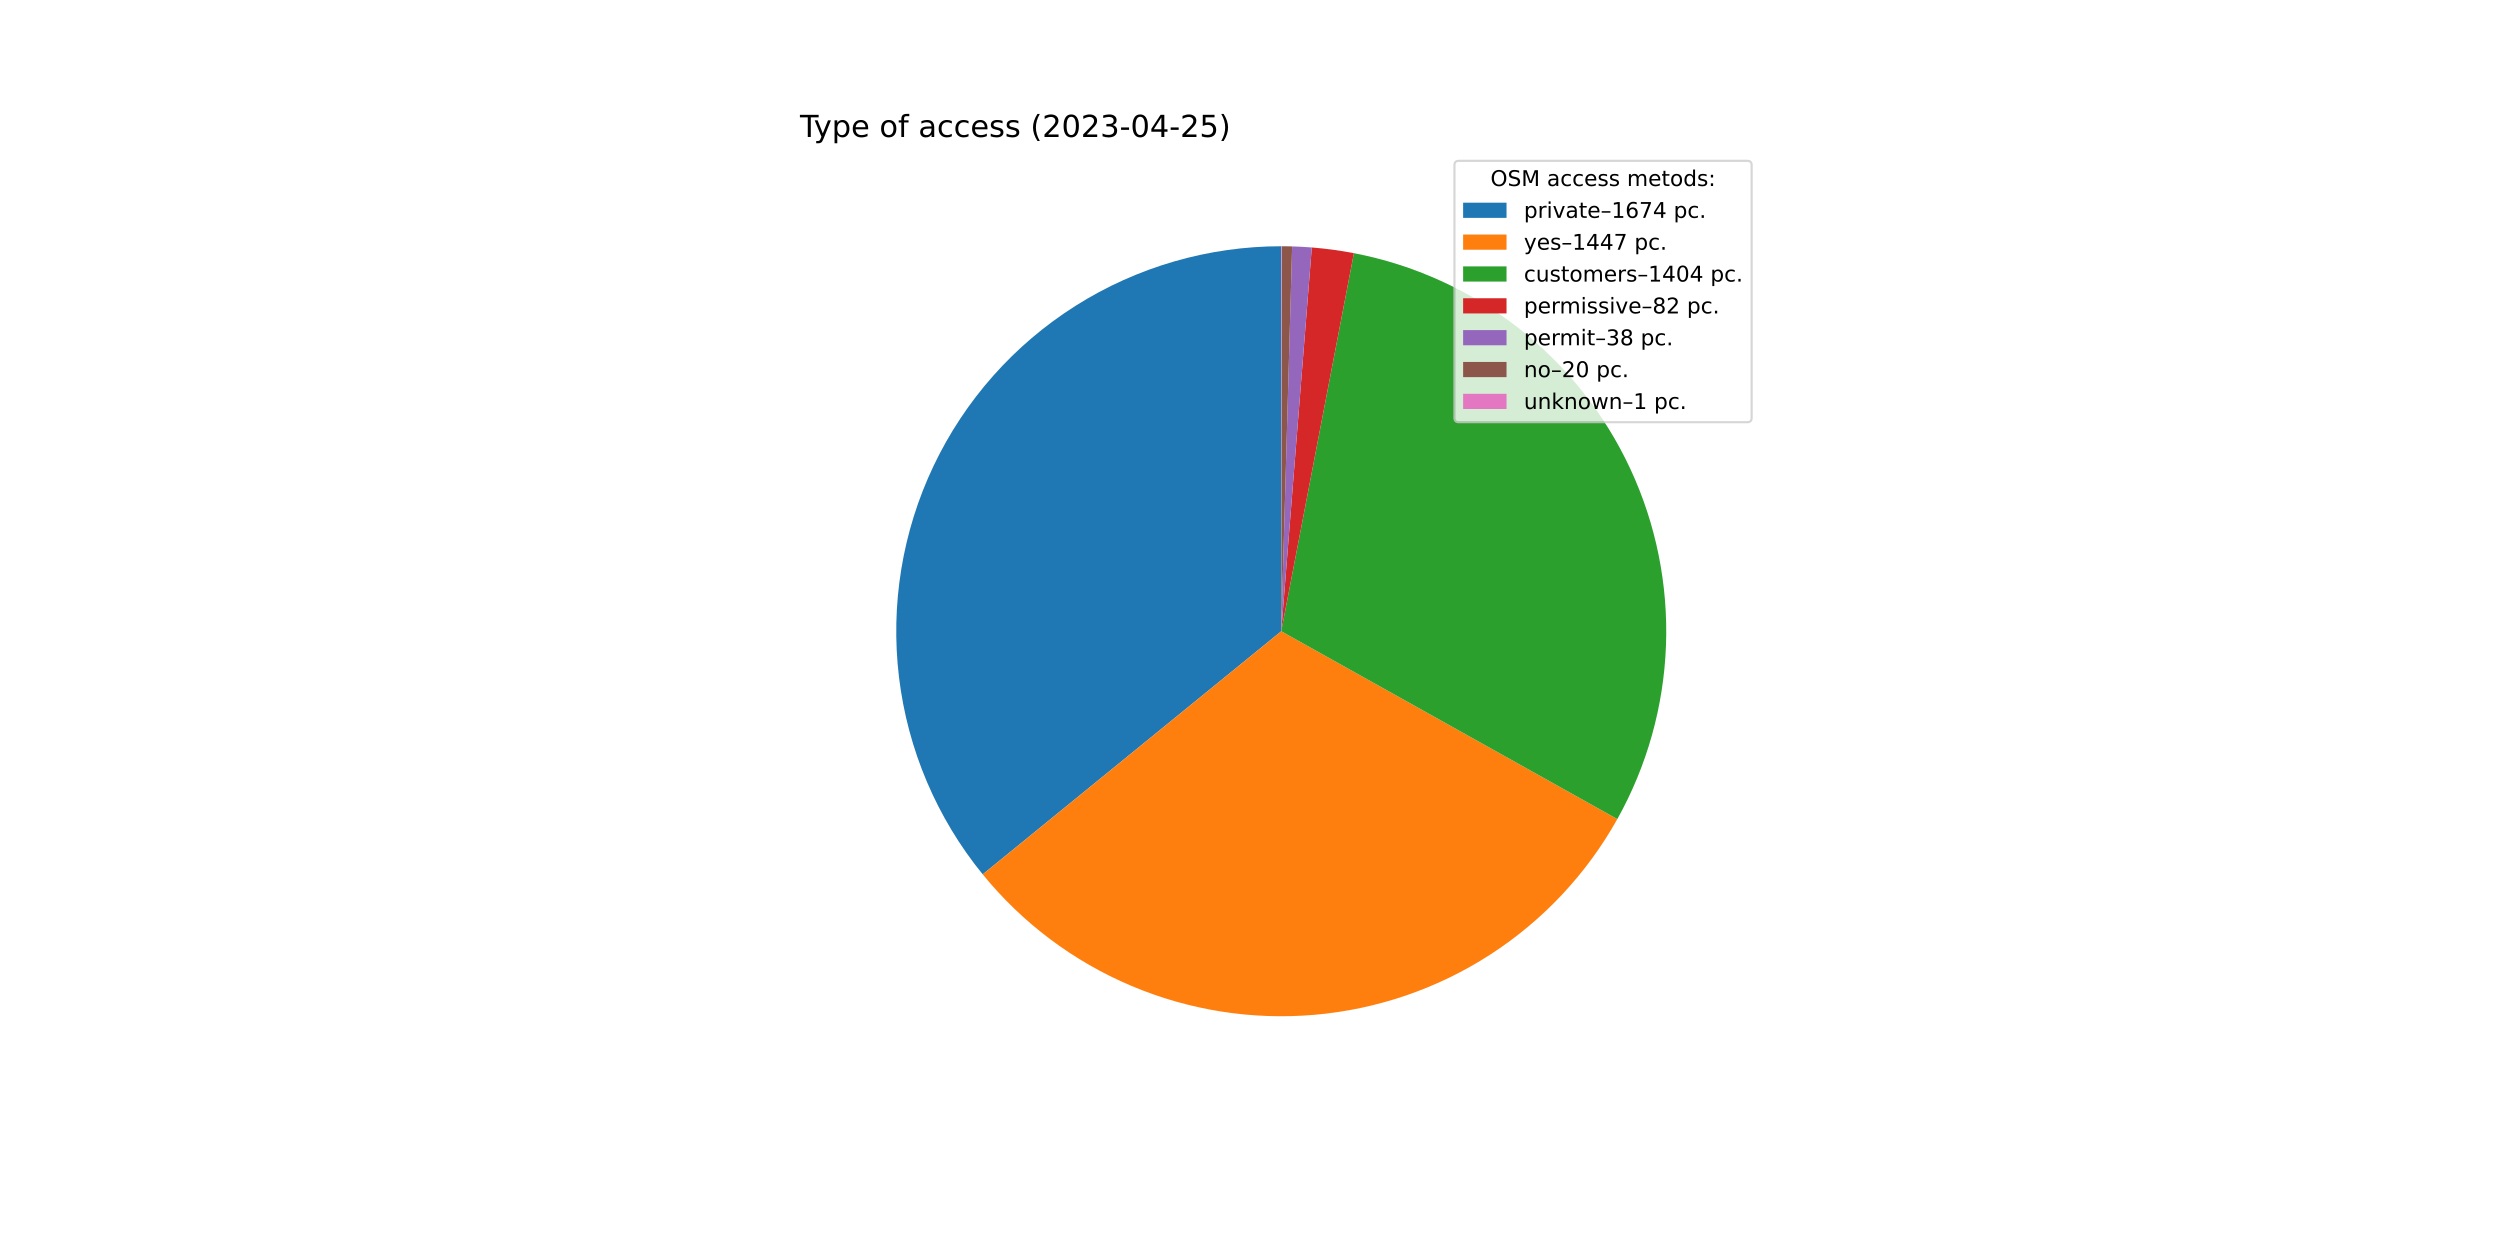
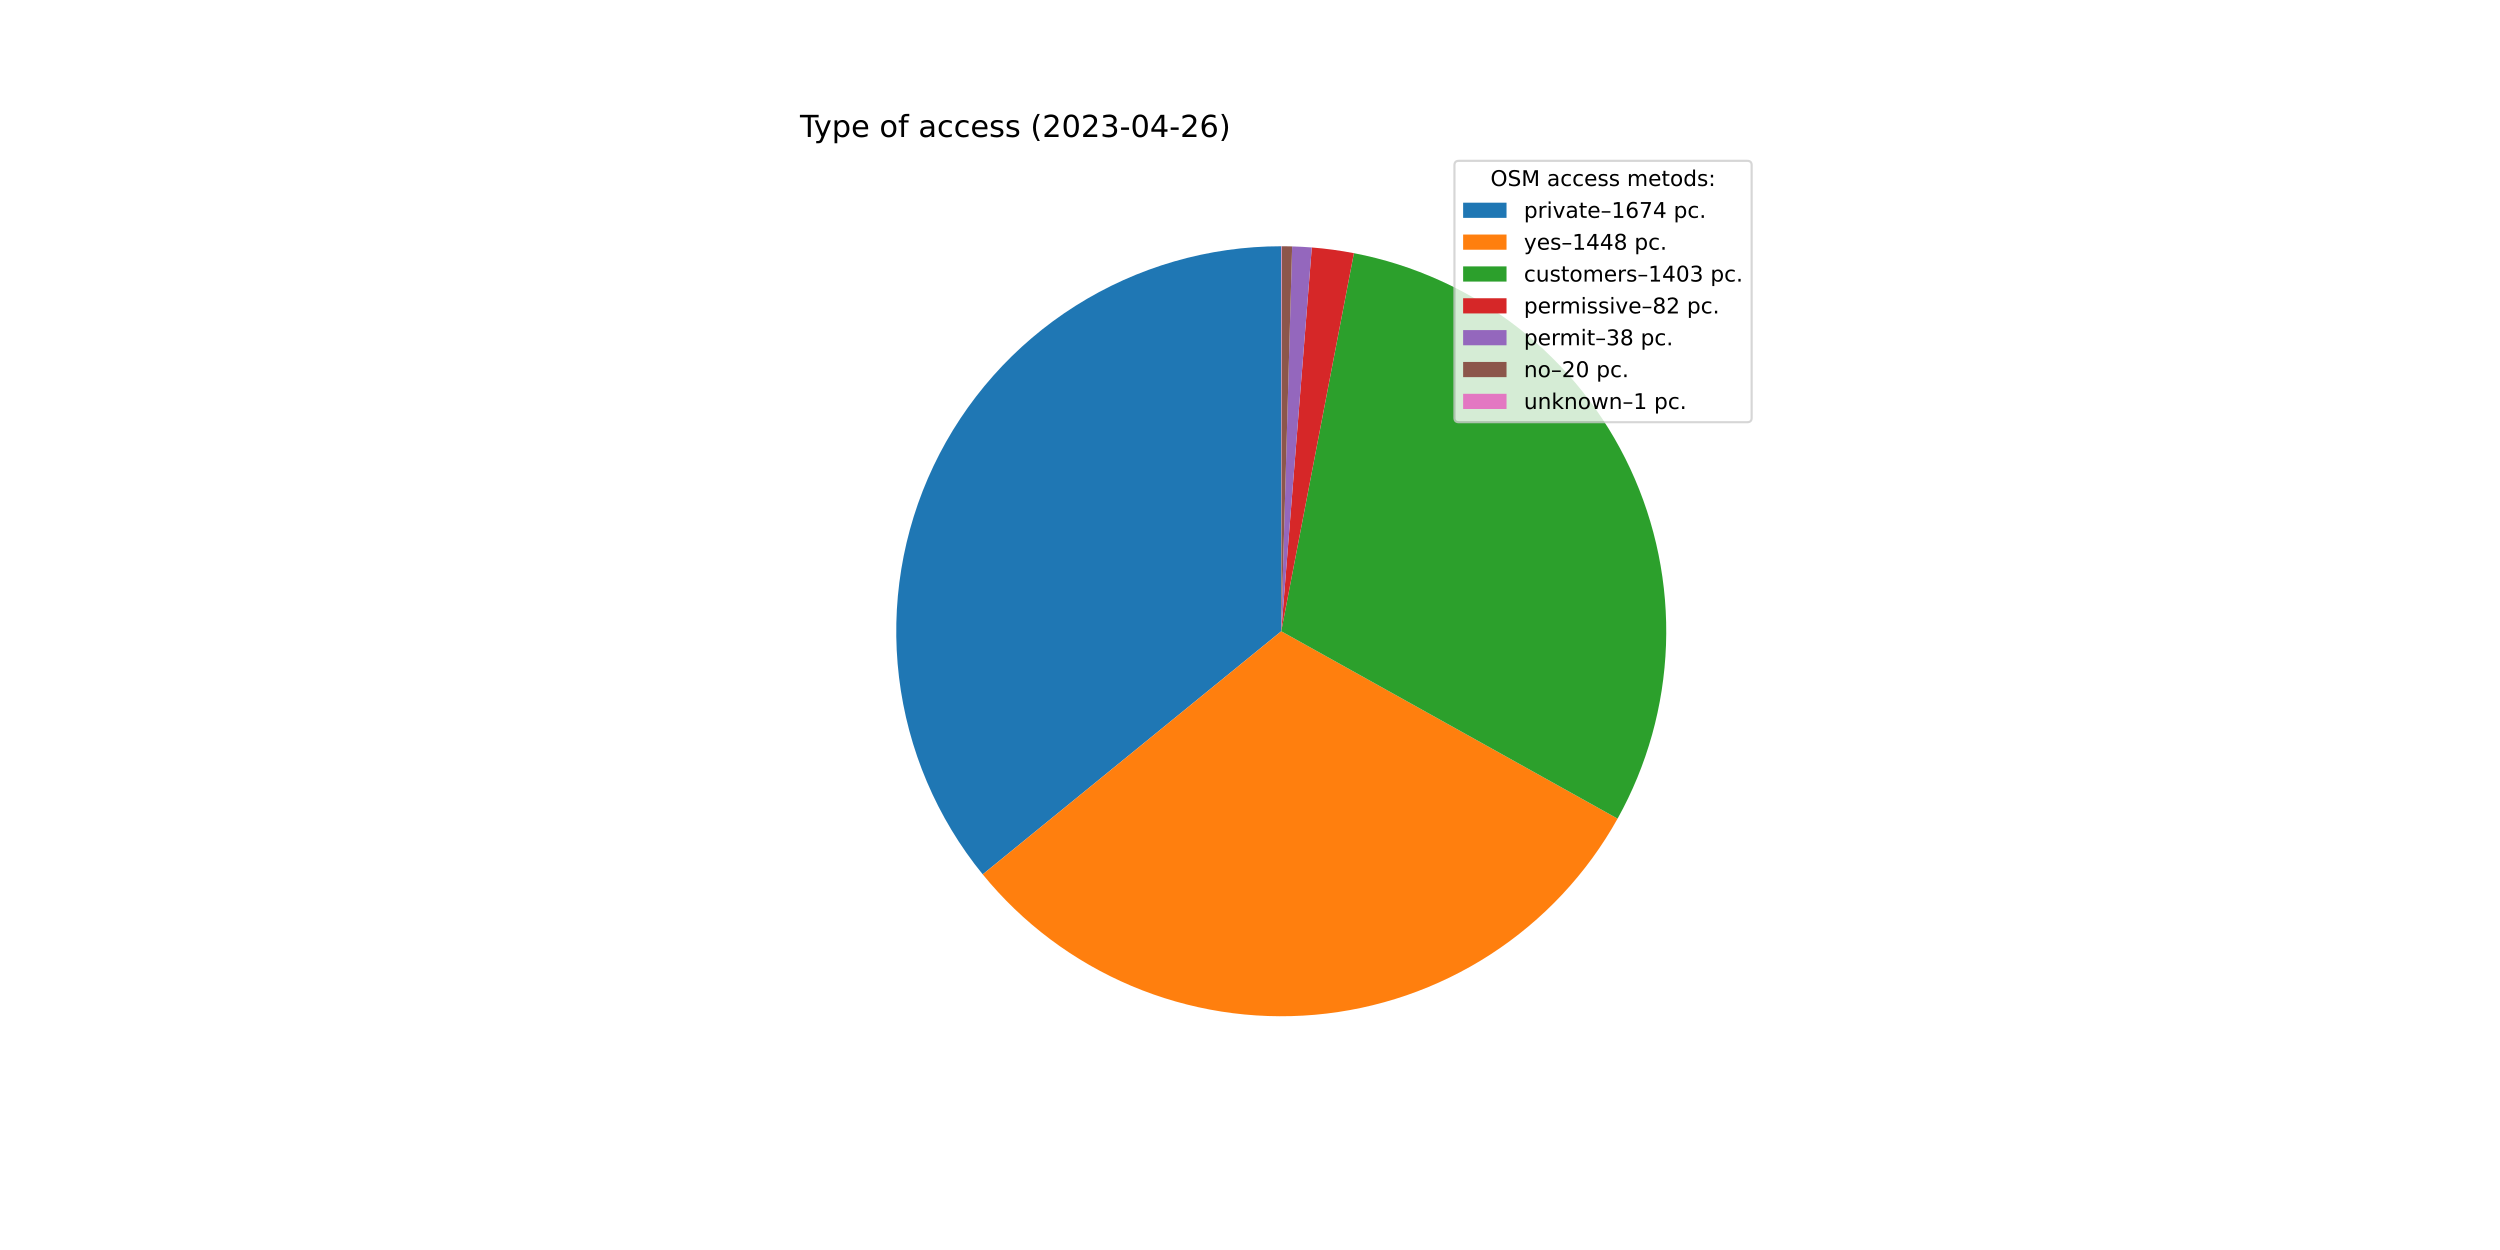
<svg xmlns="http://www.w3.org/2000/svg" xmlns:xlink="http://www.w3.org/1999/xlink" width="1152pt" height="576pt" viewBox="0 0 1152 576" version="1.1">
  <defs>
    <style type="text/css">*{stroke-linejoin: round; stroke-linecap: butt}</style>
  </defs>
  <g id="figure_1">
    <g id="patch_1">
      <path d="M 0 576  L 1152 576  L 1152 0  L 0 0  z " style="fill: #ffffff" />
    </g>
    <g id="axes_1">
      <g id="patch_2">
        <path d="M 590.4 113.472  C 556.855 113.472 523.988 122.986 495.631 140.905  C 467.273 158.825 444.571 184.425 430.171 214.721  C 415.77 245.018 410.254 278.787 414.265 312.091  C 418.275 345.395 431.651 376.889 452.832 402.9  L 590.4 290.88  L 590.4 113.472  z " style="fill: #1f77b4" />
      </g>
      <g id="patch_3">
-         <path d="M 452.832 402.9  C 471.111 425.348 494.609 442.984 521.269 454.265  C 547.93 465.545 576.95 470.13 605.789 467.619  C 634.629 465.108 662.42 455.576 686.729 439.857  C 711.039 424.139 731.135 402.707 745.259 377.438  L 590.4 290.88  L 452.832 402.9  z " style="fill: #ff7f0e" />
+         <path d="M 452.832 402.9  C 471.123 425.364 494.642 443.009 521.324 454.288  C 548.007 465.567 577.051 470.141 605.908 467.609  C 634.766 465.077 662.569 455.514 686.88 439.76  C 711.19 424.006 731.276 402.535 745.376 377.229  L 590.4 290.88  L 452.832 402.9  z " style="fill: #ff7f0e" />
      </g>
      <g id="patch_4">
-         <path d="M 745.259 377.438  C 758.96 352.926 766.647 325.509 767.686 297.448  C 768.726 269.387 763.089 241.476 751.239 216.018  C 739.39 190.561 721.665 168.276 699.525 151.004  C 677.385 133.731 651.458 121.96 623.882 116.66  L 590.4 290.88  L 745.259 377.438  z " style="fill: #2ca02c" />
+         <path d="M 745.376 377.229  C 759.033 352.717 766.682 325.311 767.693 297.269  C 768.703 269.227 763.047 241.342 751.189 215.91  C 739.331 190.479 721.607 168.22 699.478 150.967  C 677.348 133.715 651.438 121.956 623.882 116.66  L 590.4 290.88  L 745.376 377.229  z " style="fill: #2ca02c" />
      </g>
      <g id="patch_5">
        <path d="M 623.882 116.66  C 620.676 116.044 617.453 115.516 614.217 115.078  C 610.982 114.64 607.735 114.291 604.48 114.032  L 590.4 290.88  L 623.882 116.66  z " style="fill: #d62728" />
      </g>
      <g id="patch_6">
        <path d="M 604.48 114.032  C 602.972 113.912 601.462 113.811 599.951 113.729  C 598.44 113.648 596.929 113.586 595.416 113.543  L 590.4 290.88  L 604.48 114.032  z " style="fill: #9467bd" />
      </g>
      <g id="patch_7">
        <path d="M 595.416 113.543  C 594.62 113.52 593.824 113.503 593.028 113.491  C 592.232 113.48 591.435 113.473 590.639 113.472  L 590.4 290.88  L 595.416 113.543  z " style="fill: #8c564b" />
      </g>
      <g id="patch_8">
        <path d="M 590.639 113.472  C 590.599 113.472 590.559 113.472 590.519 113.472  C 590.48 113.472 590.44 113.472 590.4 113.472  L 590.4 290.88  L 590.639 113.472  z " style="fill: #e377c2" />
      </g>
      <g id="matplotlib.axis_1" />
      <g id="matplotlib.axis_2" />
      <g id="text_1">
        <g transform="translate(368.64 63.12)scale(0.14 -0.14)">
          <defs>
            <path id="DejaVuSans-54" d="M -19 4666  L 3928 4666  L 3928 4134  L 2272 4134  L 2272 0  L 1638 0  L 1638 4134  L -19 4134  L -19 4666  z " transform="scale(0.015625)" />
            <path id="DejaVuSans-79" d="M 2059 -325  Q 1816 -950 1584 -1140  Q 1353 -1331 966 -1331  L 506 -1331  L 506 -850  L 844 -850  Q 1081 -850 1212 -737  Q 1344 -625 1503 -206  L 1606 56  L 191 3500  L 800 3500  L 1894 763  L 2988 3500  L 3597 3500  L 2059 -325  z " transform="scale(0.015625)" />
            <path id="DejaVuSans-70" d="M 1159 525  L 1159 -1331  L 581 -1331  L 581 3500  L 1159 3500  L 1159 2969  Q 1341 3281 1617 3432  Q 1894 3584 2278 3584  Q 2916 3584 3314 3078  Q 3713 2572 3713 1747  Q 3713 922 3314 415  Q 2916 -91 2278 -91  Q 1894 -91 1617 61  Q 1341 213 1159 525  z M 3116 1747  Q 3116 2381 2855 2742  Q 2594 3103 2138 3103  Q 1681 3103 1420 2742  Q 1159 2381 1159 1747  Q 1159 1113 1420 752  Q 1681 391 2138 391  Q 2594 391 2855 752  Q 3116 1113 3116 1747  z " transform="scale(0.015625)" />
            <path id="DejaVuSans-65" d="M 3597 1894  L 3597 1613  L 953 1613  Q 991 1019 1311 708  Q 1631 397 2203 397  Q 2534 397 2845 478  Q 3156 559 3463 722  L 3463 178  Q 3153 47 2828 -22  Q 2503 -91 2169 -91  Q 1331 -91 842 396  Q 353 884 353 1716  Q 353 2575 817 3079  Q 1281 3584 2069 3584  Q 2775 3584 3186 3129  Q 3597 2675 3597 1894  z M 3022 2063  Q 3016 2534 2758 2815  Q 2500 3097 2075 3097  Q 1594 3097 1305 2825  Q 1016 2553 972 2059  L 3022 2063  z " transform="scale(0.015625)" />
            <path id="DejaVuSans-20" transform="scale(0.015625)" />
            <path id="DejaVuSans-6f" d="M 1959 3097  Q 1497 3097 1228 2736  Q 959 2375 959 1747  Q 959 1119 1226 758  Q 1494 397 1959 397  Q 2419 397 2687 759  Q 2956 1122 2956 1747  Q 2956 2369 2687 2733  Q 2419 3097 1959 3097  z M 1959 3584  Q 2709 3584 3137 3096  Q 3566 2609 3566 1747  Q 3566 888 3137 398  Q 2709 -91 1959 -91  Q 1206 -91 779 398  Q 353 888 353 1747  Q 353 2609 779 3096  Q 1206 3584 1959 3584  z " transform="scale(0.015625)" />
            <path id="DejaVuSans-66" d="M 2375 4863  L 2375 4384  L 1825 4384  Q 1516 4384 1395 4259  Q 1275 4134 1275 3809  L 1275 3500  L 2222 3500  L 2222 3053  L 1275 3053  L 1275 0  L 697 0  L 697 3053  L 147 3053  L 147 3500  L 697 3500  L 697 3744  Q 697 4328 969 4595  Q 1241 4863 1831 4863  L 2375 4863  z " transform="scale(0.015625)" />
            <path id="DejaVuSans-61" d="M 2194 1759  Q 1497 1759 1228 1600  Q 959 1441 959 1056  Q 959 750 1161 570  Q 1363 391 1709 391  Q 2188 391 2477 730  Q 2766 1069 2766 1631  L 2766 1759  L 2194 1759  z M 3341 1997  L 3341 0  L 2766 0  L 2766 531  Q 2569 213 2275 61  Q 1981 -91 1556 -91  Q 1019 -91 701 211  Q 384 513 384 1019  Q 384 1609 779 1909  Q 1175 2209 1959 2209  L 2766 2209  L 2766 2266  Q 2766 2663 2505 2880  Q 2244 3097 1772 3097  Q 1472 3097 1187 3025  Q 903 2953 641 2809  L 641 3341  Q 956 3463 1253 3523  Q 1550 3584 1831 3584  Q 2591 3584 2966 3190  Q 3341 2797 3341 1997  z " transform="scale(0.015625)" />
            <path id="DejaVuSans-63" d="M 3122 3366  L 3122 2828  Q 2878 2963 2633 3030  Q 2388 3097 2138 3097  Q 1578 3097 1268 2742  Q 959 2388 959 1747  Q 959 1106 1268 751  Q 1578 397 2138 397  Q 2388 397 2633 464  Q 2878 531 3122 666  L 3122 134  Q 2881 22 2623 -34  Q 2366 -91 2075 -91  Q 1284 -91 818 406  Q 353 903 353 1747  Q 353 2603 823 3093  Q 1294 3584 2113 3584  Q 2378 3584 2631 3529  Q 2884 3475 3122 3366  z " transform="scale(0.015625)" />
            <path id="DejaVuSans-73" d="M 2834 3397  L 2834 2853  Q 2591 2978 2328 3040  Q 2066 3103 1784 3103  Q 1356 3103 1142 2972  Q 928 2841 928 2578  Q 928 2378 1081 2264  Q 1234 2150 1697 2047  L 1894 2003  Q 2506 1872 2764 1633  Q 3022 1394 3022 966  Q 3022 478 2636 193  Q 2250 -91 1575 -91  Q 1294 -91 989 -36  Q 684 19 347 128  L 347 722  Q 666 556 975 473  Q 1284 391 1588 391  Q 1994 391 2212 530  Q 2431 669 2431 922  Q 2431 1156 2273 1281  Q 2116 1406 1581 1522  L 1381 1569  Q 847 1681 609 1914  Q 372 2147 372 2553  Q 372 3047 722 3315  Q 1072 3584 1716 3584  Q 2034 3584 2315 3537  Q 2597 3491 2834 3397  z " transform="scale(0.015625)" />
            <path id="DejaVuSans-28" d="M 1984 4856  Q 1566 4138 1362 3434  Q 1159 2731 1159 2009  Q 1159 1288 1364 580  Q 1569 -128 1984 -844  L 1484 -844  Q 1016 -109 783 600  Q 550 1309 550 2009  Q 550 2706 781 3412  Q 1013 4119 1484 4856  L 1984 4856  z " transform="scale(0.015625)" />
            <path id="DejaVuSans-32" d="M 1228 531  L 3431 531  L 3431 0  L 469 0  L 469 531  Q 828 903 1448 1529  Q 2069 2156 2228 2338  Q 2531 2678 2651 2914  Q 2772 3150 2772 3378  Q 2772 3750 2511 3984  Q 2250 4219 1831 4219  Q 1534 4219 1204 4116  Q 875 4013 500 3803  L 500 4441  Q 881 4594 1212 4672  Q 1544 4750 1819 4750  Q 2544 4750 2975 4387  Q 3406 4025 3406 3419  Q 3406 3131 3298 2873  Q 3191 2616 2906 2266  Q 2828 2175 2409 1742  Q 1991 1309 1228 531  z " transform="scale(0.015625)" />
            <path id="DejaVuSans-30" d="M 2034 4250  Q 1547 4250 1301 3770  Q 1056 3291 1056 2328  Q 1056 1369 1301 889  Q 1547 409 2034 409  Q 2525 409 2770 889  Q 3016 1369 3016 2328  Q 3016 3291 2770 3770  Q 2525 4250 2034 4250  z M 2034 4750  Q 2819 4750 3233 4129  Q 3647 3509 3647 2328  Q 3647 1150 3233 529  Q 2819 -91 2034 -91  Q 1250 -91 836 529  Q 422 1150 422 2328  Q 422 3509 836 4129  Q 1250 4750 2034 4750  z " transform="scale(0.015625)" />
            <path id="DejaVuSans-33" d="M 2597 2516  Q 3050 2419 3304 2112  Q 3559 1806 3559 1356  Q 3559 666 3084 287  Q 2609 -91 1734 -91  Q 1441 -91 1130 -33  Q 819 25 488 141  L 488 750  Q 750 597 1062 519  Q 1375 441 1716 441  Q 2309 441 2620 675  Q 2931 909 2931 1356  Q 2931 1769 2642 2001  Q 2353 2234 1838 2234  L 1294 2234  L 1294 2753  L 1863 2753  Q 2328 2753 2575 2939  Q 2822 3125 2822 3475  Q 2822 3834 2567 4026  Q 2313 4219 1838 4219  Q 1578 4219 1281 4162  Q 984 4106 628 3988  L 628 4550  Q 988 4650 1302 4700  Q 1616 4750 1894 4750  Q 2613 4750 3031 4423  Q 3450 4097 3450 3541  Q 3450 3153 3228 2886  Q 3006 2619 2597 2516  z " transform="scale(0.015625)" />
            <path id="DejaVuSans-2d" d="M 313 2009  L 1997 2009  L 1997 1497  L 313 1497  L 313 2009  z " transform="scale(0.015625)" />
            <path id="DejaVuSans-34" d="M 2419 4116  L 825 1625  L 2419 1625  L 2419 4116  z M 2253 4666  L 3047 4666  L 3047 1625  L 3713 1625  L 3713 1100  L 3047 1100  L 3047 0  L 2419 0  L 2419 1100  L 313 1100  L 313 1709  L 2253 4666  z " transform="scale(0.015625)" />
-             <path id="DejaVuSans-35" d="M 691 4666  L 3169 4666  L 3169 4134  L 1269 4134  L 1269 2991  Q 1406 3038 1543 3061  Q 1681 3084 1819 3084  Q 2600 3084 3056 2656  Q 3513 2228 3513 1497  Q 3513 744 3044 326  Q 2575 -91 1722 -91  Q 1428 -91 1123 -41  Q 819 9 494 109  L 494 744  Q 775 591 1075 516  Q 1375 441 1709 441  Q 2250 441 2565 725  Q 2881 1009 2881 1497  Q 2881 1984 2565 2268  Q 2250 2553 1709 2553  Q 1456 2553 1204 2497  Q 953 2441 691 2322  L 691 4666  z " transform="scale(0.015625)" />
+             <path id="DejaVuSans-36" d="M 2113 2584  Q 1688 2584 1439 2293  Q 1191 2003 1191 1497  Q 1191 994 1439 701  Q 1688 409 2113 409  Q 2538 409 2786 701  Q 3034 994 3034 1497  Q 3034 2003 2786 2293  Q 2538 2584 2113 2584  z M 3366 4563  L 3366 3988  Q 3128 4100 2886 4159  Q 2644 4219 2406 4219  Q 1781 4219 1451 3797  Q 1122 3375 1075 2522  Q 1259 2794 1537 2939  Q 1816 3084 2150 3084  Q 2853 3084 3261 2657  Q 3669 2231 3669 1497  Q 3669 778 3244 343  Q 2819 -91 2113 -91  Q 1303 -91 875 529  Q 447 1150 447 2328  Q 447 3434 972 4092  Q 1497 4750 2381 4750  Q 2619 4750 2861 4703  Q 3103 4656 3366 4563  z " transform="scale(0.015625)" />
            <path id="DejaVuSans-29" d="M 513 4856  L 1013 4856  Q 1481 4119 1714 3412  Q 1947 2706 1947 2009  Q 1947 1309 1714 600  Q 1481 -109 1013 -844  L 513 -844  Q 928 -128 1133 580  Q 1338 1288 1338 2009  Q 1338 2731 1133 3434  Q 928 4138 513 4856  z " transform="scale(0.015625)" />
          </defs>
          <use xlink:href="#DejaVuSans-54" />
          <use xlink:href="#DejaVuSans-79" x="45.459" />
          <use xlink:href="#DejaVuSans-70" x="104.639" />
          <use xlink:href="#DejaVuSans-65" x="168.115" />
          <use xlink:href="#DejaVuSans-20" x="229.639" />
          <use xlink:href="#DejaVuSans-6f" x="261.426" />
          <use xlink:href="#DejaVuSans-66" x="322.607" />
          <use xlink:href="#DejaVuSans-20" x="357.812" />
          <use xlink:href="#DejaVuSans-61" x="389.6" />
          <use xlink:href="#DejaVuSans-63" x="450.879" />
          <use xlink:href="#DejaVuSans-63" x="505.859" />
          <use xlink:href="#DejaVuSans-65" x="560.84" />
          <use xlink:href="#DejaVuSans-73" x="622.363" />
          <use xlink:href="#DejaVuSans-73" x="674.463" />
          <use xlink:href="#DejaVuSans-20" x="726.562" />
          <use xlink:href="#DejaVuSans-28" x="758.35" />
          <use xlink:href="#DejaVuSans-32" x="797.363" />
          <use xlink:href="#DejaVuSans-30" x="860.986" />
          <use xlink:href="#DejaVuSans-32" x="924.609" />
          <use xlink:href="#DejaVuSans-33" x="988.232" />
          <use xlink:href="#DejaVuSans-2d" x="1051.855" />
          <use xlink:href="#DejaVuSans-30" x="1087.939" />
          <use xlink:href="#DejaVuSans-34" x="1151.562" />
          <use xlink:href="#DejaVuSans-2d" x="1215.186" />
          <use xlink:href="#DejaVuSans-32" x="1251.27" />
-           <use xlink:href="#DejaVuSans-35" x="1314.893" />
+           <use xlink:href="#DejaVuSans-36" x="1314.893" />
          <use xlink:href="#DejaVuSans-29" x="1378.516" />
        </g>
      </g>
      <g id="legend_1">
        <g id="patch_9">
          <path d="M 672.208 194.545  L 805.16 194.545  Q 807.16 194.545 807.16 192.545  L 807.16 76.12  Q 807.16 74.12 805.16 74.12  L 672.208 74.12  Q 670.208 74.12 670.208 76.12  L 670.208 192.545  Q 670.208 194.545 672.208 194.545  z " style="fill: #ffffff; opacity: 0.8; stroke: #cccccc; stroke-linejoin: miter" />
        </g>
        <g id="text_2">
          <g transform="translate(686.8038 85.71844)scale(0.1 -0.1)">
            <defs>
              <path id="DejaVuSans-4f" d="M 2522 4238  Q 1834 4238 1429 3725  Q 1025 3213 1025 2328  Q 1025 1447 1429 934  Q 1834 422 2522 422  Q 3209 422 3611 934  Q 4013 1447 4013 2328  Q 4013 3213 3611 3725  Q 3209 4238 2522 4238  z M 2522 4750  Q 3503 4750 4090 4092  Q 4678 3434 4678 2328  Q 4678 1225 4090 567  Q 3503 -91 2522 -91  Q 1538 -91 948 565  Q 359 1222 359 2328  Q 359 3434 948 4092  Q 1538 4750 2522 4750  z " transform="scale(0.015625)" />
              <path id="DejaVuSans-53" d="M 3425 4513  L 3425 3897  Q 3066 4069 2747 4153  Q 2428 4238 2131 4238  Q 1616 4238 1336 4038  Q 1056 3838 1056 3469  Q 1056 3159 1242 3001  Q 1428 2844 1947 2747  L 2328 2669  Q 3034 2534 3370 2195  Q 3706 1856 3706 1288  Q 3706 609 3251 259  Q 2797 -91 1919 -91  Q 1588 -91 1214 -16  Q 841 59 441 206  L 441 856  Q 825 641 1194 531  Q 1563 422 1919 422  Q 2459 422 2753 634  Q 3047 847 3047 1241  Q 3047 1584 2836 1778  Q 2625 1972 2144 2069  L 1759 2144  Q 1053 2284 737 2584  Q 422 2884 422 3419  Q 422 4038 858 4394  Q 1294 4750 2059 4750  Q 2388 4750 2728 4690  Q 3069 4631 3425 4513  z " transform="scale(0.015625)" />
              <path id="DejaVuSans-4d" d="M 628 4666  L 1569 4666  L 2759 1491  L 3956 4666  L 4897 4666  L 4897 0  L 4281 0  L 4281 4097  L 3078 897  L 2444 897  L 1241 4097  L 1241 0  L 628 0  L 628 4666  z " transform="scale(0.015625)" />
              <path id="DejaVuSans-6d" d="M 3328 2828  Q 3544 3216 3844 3400  Q 4144 3584 4550 3584  Q 5097 3584 5394 3201  Q 5691 2819 5691 2113  L 5691 0  L 5113 0  L 5113 2094  Q 5113 2597 4934 2840  Q 4756 3084 4391 3084  Q 3944 3084 3684 2787  Q 3425 2491 3425 1978  L 3425 0  L 2847 0  L 2847 2094  Q 2847 2600 2669 2842  Q 2491 3084 2119 3084  Q 1678 3084 1418 2786  Q 1159 2488 1159 1978  L 1159 0  L 581 0  L 581 3500  L 1159 3500  L 1159 2956  Q 1356 3278 1631 3431  Q 1906 3584 2284 3584  Q 2666 3584 2933 3390  Q 3200 3197 3328 2828  z " transform="scale(0.015625)" />
              <path id="DejaVuSans-74" d="M 1172 4494  L 1172 3500  L 2356 3500  L 2356 3053  L 1172 3053  L 1172 1153  Q 1172 725 1289 603  Q 1406 481 1766 481  L 2356 481  L 2356 0  L 1766 0  Q 1100 0 847 248  Q 594 497 594 1153  L 594 3053  L 172 3053  L 172 3500  L 594 3500  L 594 4494  L 1172 4494  z " transform="scale(0.015625)" />
              <path id="DejaVuSans-64" d="M 2906 2969  L 2906 4863  L 3481 4863  L 3481 0  L 2906 0  L 2906 525  Q 2725 213 2448 61  Q 2172 -91 1784 -91  Q 1150 -91 751 415  Q 353 922 353 1747  Q 353 2572 751 3078  Q 1150 3584 1784 3584  Q 2172 3584 2448 3432  Q 2725 3281 2906 2969  z M 947 1747  Q 947 1113 1208 752  Q 1469 391 1925 391  Q 2381 391 2643 752  Q 2906 1113 2906 1747  Q 2906 2381 2643 2742  Q 2381 3103 1925 3103  Q 1469 3103 1208 2742  Q 947 2381 947 1747  z " transform="scale(0.015625)" />
              <path id="DejaVuSans-3a" d="M 750 794  L 1409 794  L 1409 0  L 750 0  L 750 794  z M 750 3309  L 1409 3309  L 1409 2516  L 750 2516  L 750 3309  z " transform="scale(0.015625)" />
            </defs>
            <use xlink:href="#DejaVuSans-4f" />
            <use xlink:href="#DejaVuSans-53" x="78.711" />
            <use xlink:href="#DejaVuSans-4d" x="142.188" />
            <use xlink:href="#DejaVuSans-20" x="228.467" />
            <use xlink:href="#DejaVuSans-61" x="260.254" />
            <use xlink:href="#DejaVuSans-63" x="321.533" />
            <use xlink:href="#DejaVuSans-63" x="376.514" />
            <use xlink:href="#DejaVuSans-65" x="431.494" />
            <use xlink:href="#DejaVuSans-73" x="493.018" />
            <use xlink:href="#DejaVuSans-73" x="545.117" />
            <use xlink:href="#DejaVuSans-20" x="597.217" />
            <use xlink:href="#DejaVuSans-6d" x="629.004" />
            <use xlink:href="#DejaVuSans-65" x="726.416" />
            <use xlink:href="#DejaVuSans-74" x="787.939" />
            <use xlink:href="#DejaVuSans-6f" x="827.148" />
            <use xlink:href="#DejaVuSans-64" x="888.33" />
            <use xlink:href="#DejaVuSans-73" x="951.807" />
            <use xlink:href="#DejaVuSans-3a" x="1003.906" />
          </g>
        </g>
        <g id="patch_10">
          <path d="M 674.208 100.397  L 694.208 100.397  L 694.208 93.397  L 674.208 93.397  z " style="fill: #1f77b4" />
        </g>
        <g id="text_3">
          <g transform="translate(702.2084 100.3966)scale(0.1 -0.1)">
            <defs>
              <path id="DejaVuSans-72" d="M 2631 2963  Q 2534 3019 2420 3045  Q 2306 3072 2169 3072  Q 1681 3072 1420 2755  Q 1159 2438 1159 1844  L 1159 0  L 581 0  L 581 3500  L 1159 3500  L 1159 2956  Q 1341 3275 1631 3429  Q 1922 3584 2338 3584  Q 2397 3584 2469 3576  Q 2541 3569 2628 3553  L 2631 2963  z " transform="scale(0.015625)" />
              <path id="DejaVuSans-69" d="M 603 3500  L 1178 3500  L 1178 0  L 603 0  L 603 3500  z M 603 4863  L 1178 4863  L 1178 4134  L 603 4134  L 603 4863  z " transform="scale(0.015625)" />
              <path id="DejaVuSans-76" d="M 191 3500  L 800 3500  L 1894 563  L 2988 3500  L 3597 3500  L 2284 0  L 1503 0  L 191 3500  z " transform="scale(0.015625)" />
              <path id="DejaVuSans-2013" d="M 313 1978  L 2888 1978  L 2888 1528  L 313 1528  L 313 1978  z " transform="scale(0.015625)" />
              <path id="DejaVuSans-31" d="M 794 531  L 1825 531  L 1825 4091  L 703 3866  L 703 4441  L 1819 4666  L 2450 4666  L 2450 531  L 3481 531  L 3481 0  L 794 0  L 794 531  z " transform="scale(0.015625)" />
-               <path id="DejaVuSans-36" d="M 2113 2584  Q 1688 2584 1439 2293  Q 1191 2003 1191 1497  Q 1191 994 1439 701  Q 1688 409 2113 409  Q 2538 409 2786 701  Q 3034 994 3034 1497  Q 3034 2003 2786 2293  Q 2538 2584 2113 2584  z M 3366 4563  L 3366 3988  Q 3128 4100 2886 4159  Q 2644 4219 2406 4219  Q 1781 4219 1451 3797  Q 1122 3375 1075 2522  Q 1259 2794 1537 2939  Q 1816 3084 2150 3084  Q 2853 3084 3261 2657  Q 3669 2231 3669 1497  Q 3669 778 3244 343  Q 2819 -91 2113 -91  Q 1303 -91 875 529  Q 447 1150 447 2328  Q 447 3434 972 4092  Q 1497 4750 2381 4750  Q 2619 4750 2861 4703  Q 3103 4656 3366 4563  z " transform="scale(0.015625)" />
              <path id="DejaVuSans-37" d="M 525 4666  L 3525 4666  L 3525 4397  L 1831 0  L 1172 0  L 2766 4134  L 525 4134  L 525 4666  z " transform="scale(0.015625)" />
              <path id="DejaVuSans-2e" d="M 684 794  L 1344 794  L 1344 0  L 684 0  L 684 794  z " transform="scale(0.015625)" />
            </defs>
            <use xlink:href="#DejaVuSans-70" />
            <use xlink:href="#DejaVuSans-72" x="63.477" />
            <use xlink:href="#DejaVuSans-69" x="104.59" />
            <use xlink:href="#DejaVuSans-76" x="132.373" />
            <use xlink:href="#DejaVuSans-61" x="191.553" />
            <use xlink:href="#DejaVuSans-74" x="252.832" />
            <use xlink:href="#DejaVuSans-65" x="292.041" />
            <use xlink:href="#DejaVuSans-2013" x="353.564" />
            <use xlink:href="#DejaVuSans-31" x="403.564" />
            <use xlink:href="#DejaVuSans-36" x="467.188" />
            <use xlink:href="#DejaVuSans-37" x="530.811" />
            <use xlink:href="#DejaVuSans-34" x="594.434" />
            <use xlink:href="#DejaVuSans-20" x="658.057" />
            <use xlink:href="#DejaVuSans-70" x="689.844" />
            <use xlink:href="#DejaVuSans-63" x="753.32" />
            <use xlink:href="#DejaVuSans-2e" x="808.301" />
          </g>
        </g>
        <g id="patch_11">
          <path d="M 674.208 115.075  L 694.208 115.075  L 694.208 108.075  L 674.208 108.075  z " style="fill: #ff7f0e" />
        </g>
        <g id="text_4">
          <g transform="translate(702.2084 115.0747)scale(0.1 -0.1)">
+             <defs>
+               <path id="DejaVuSans-38" d="M 2034 2216  Q 1584 2216 1326 1975  Q 1069 1734 1069 1313  Q 1069 891 1326 650  Q 1584 409 2034 409  Q 2484 409 2743 651  Q 3003 894 3003 1313  Q 3003 1734 2745 1975  Q 2488 2216 2034 2216  z M 1403 2484  Q 997 2584 770 2862  Q 544 3141 544 3541  Q 544 4100 942 4425  Q 1341 4750 2034 4750  Q 2731 4750 3128 4425  Q 3525 4100 3525 3541  Q 3525 3141 3298 2862  Q 3072 2584 2669 2484  Q 3125 2378 3379 2068  Q 3634 1759 3634 1313  Q 3634 634 3220 271  Q 2806 -91 2034 -91  Q 1263 -91 848 271  Q 434 634 434 1313  Q 434 1759 690 2068  Q 947 2378 1403 2484  z M 1172 3481  Q 1172 3119 1398 2916  Q 1625 2713 2034 2713  Q 2441 2713 2670 2916  Q 2900 3119 2900 3481  Q 2900 3844 2670 4047  Q 2441 4250 2034 4250  Q 1625 4250 1398 4047  Q 1172 3844 1172 3481  z " transform="scale(0.015625)" />
+             </defs>
            <use xlink:href="#DejaVuSans-79" />
            <use xlink:href="#DejaVuSans-65" x="59.18" />
            <use xlink:href="#DejaVuSans-73" x="120.703" />
            <use xlink:href="#DejaVuSans-2013" x="172.803" />
            <use xlink:href="#DejaVuSans-31" x="222.803" />
            <use xlink:href="#DejaVuSans-34" x="286.426" />
            <use xlink:href="#DejaVuSans-34" x="350.049" />
-             <use xlink:href="#DejaVuSans-37" x="413.672" />
+             <use xlink:href="#DejaVuSans-38" x="413.672" />
            <use xlink:href="#DejaVuSans-20" x="477.295" />
            <use xlink:href="#DejaVuSans-70" x="509.082" />
            <use xlink:href="#DejaVuSans-63" x="572.559" />
            <use xlink:href="#DejaVuSans-2e" x="627.539" />
          </g>
        </g>
        <g id="patch_12">
          <path d="M 674.208 129.753  L 694.208 129.753  L 694.208 122.753  L 674.208 122.753  z " style="fill: #2ca02c" />
        </g>
        <g id="text_5">
          <g transform="translate(702.2084 129.7528)scale(0.1 -0.1)">
            <defs>
              <path id="DejaVuSans-75" d="M 544 1381  L 544 3500  L 1119 3500  L 1119 1403  Q 1119 906 1312 657  Q 1506 409 1894 409  Q 2359 409 2629 706  Q 2900 1003 2900 1516  L 2900 3500  L 3475 3500  L 3475 0  L 2900 0  L 2900 538  Q 2691 219 2414 64  Q 2138 -91 1772 -91  Q 1169 -91 856 284  Q 544 659 544 1381  z M 1991 3584  L 1991 3584  z " transform="scale(0.015625)" />
            </defs>
            <use xlink:href="#DejaVuSans-63" />
            <use xlink:href="#DejaVuSans-75" x="54.98" />
            <use xlink:href="#DejaVuSans-73" x="118.359" />
            <use xlink:href="#DejaVuSans-74" x="170.459" />
            <use xlink:href="#DejaVuSans-6f" x="209.668" />
            <use xlink:href="#DejaVuSans-6d" x="270.85" />
            <use xlink:href="#DejaVuSans-65" x="368.262" />
            <use xlink:href="#DejaVuSans-72" x="429.785" />
            <use xlink:href="#DejaVuSans-73" x="470.898" />
            <use xlink:href="#DejaVuSans-2013" x="522.998" />
            <use xlink:href="#DejaVuSans-31" x="572.998" />
            <use xlink:href="#DejaVuSans-34" x="636.621" />
            <use xlink:href="#DejaVuSans-30" x="700.244" />
-             <use xlink:href="#DejaVuSans-34" x="763.867" />
+             <use xlink:href="#DejaVuSans-33" x="763.867" />
            <use xlink:href="#DejaVuSans-20" x="827.49" />
            <use xlink:href="#DejaVuSans-70" x="859.277" />
            <use xlink:href="#DejaVuSans-63" x="922.754" />
            <use xlink:href="#DejaVuSans-2e" x="977.734" />
          </g>
        </g>
        <g id="patch_13">
          <path d="M 674.208 144.431  L 694.208 144.431  L 694.208 137.431  L 674.208 137.431  z " style="fill: #d62728" />
        </g>
        <g id="text_6">
          <g transform="translate(702.2084 144.4309)scale(0.1 -0.1)">
-             <defs>
-               <path id="DejaVuSans-38" d="M 2034 2216  Q 1584 2216 1326 1975  Q 1069 1734 1069 1313  Q 1069 891 1326 650  Q 1584 409 2034 409  Q 2484 409 2743 651  Q 3003 894 3003 1313  Q 3003 1734 2745 1975  Q 2488 2216 2034 2216  z M 1403 2484  Q 997 2584 770 2862  Q 544 3141 544 3541  Q 544 4100 942 4425  Q 1341 4750 2034 4750  Q 2731 4750 3128 4425  Q 3525 4100 3525 3541  Q 3525 3141 3298 2862  Q 3072 2584 2669 2484  Q 3125 2378 3379 2068  Q 3634 1759 3634 1313  Q 3634 634 3220 271  Q 2806 -91 2034 -91  Q 1263 -91 848 271  Q 434 634 434 1313  Q 434 1759 690 2068  Q 947 2378 1403 2484  z M 1172 3481  Q 1172 3119 1398 2916  Q 1625 2713 2034 2713  Q 2441 2713 2670 2916  Q 2900 3119 2900 3481  Q 2900 3844 2670 4047  Q 2441 4250 2034 4250  Q 1625 4250 1398 4047  Q 1172 3844 1172 3481  z " transform="scale(0.015625)" />
-             </defs>
            <use xlink:href="#DejaVuSans-70" />
            <use xlink:href="#DejaVuSans-65" x="63.477" />
            <use xlink:href="#DejaVuSans-72" x="125" />
            <use xlink:href="#DejaVuSans-6d" x="164.363" />
            <use xlink:href="#DejaVuSans-69" x="261.775" />
            <use xlink:href="#DejaVuSans-73" x="289.559" />
            <use xlink:href="#DejaVuSans-73" x="341.658" />
            <use xlink:href="#DejaVuSans-69" x="393.758" />
            <use xlink:href="#DejaVuSans-76" x="421.541" />
            <use xlink:href="#DejaVuSans-65" x="480.721" />
            <use xlink:href="#DejaVuSans-2013" x="542.244" />
            <use xlink:href="#DejaVuSans-38" x="592.244" />
            <use xlink:href="#DejaVuSans-32" x="655.867" />
            <use xlink:href="#DejaVuSans-20" x="719.49" />
            <use xlink:href="#DejaVuSans-70" x="751.277" />
            <use xlink:href="#DejaVuSans-63" x="814.754" />
            <use xlink:href="#DejaVuSans-2e" x="869.734" />
          </g>
        </g>
        <g id="patch_14">
          <path d="M 674.208 159.109  L 694.208 159.109  L 694.208 152.109  L 674.208 152.109  z " style="fill: #9467bd" />
        </g>
        <g id="text_7">
          <g transform="translate(702.2084 159.1091)scale(0.1 -0.1)">
            <use xlink:href="#DejaVuSans-70" />
            <use xlink:href="#DejaVuSans-65" x="63.477" />
            <use xlink:href="#DejaVuSans-72" x="125" />
            <use xlink:href="#DejaVuSans-6d" x="164.363" />
            <use xlink:href="#DejaVuSans-69" x="261.775" />
            <use xlink:href="#DejaVuSans-74" x="289.559" />
            <use xlink:href="#DejaVuSans-2013" x="328.768" />
            <use xlink:href="#DejaVuSans-33" x="378.768" />
            <use xlink:href="#DejaVuSans-38" x="442.391" />
            <use xlink:href="#DejaVuSans-20" x="506.014" />
            <use xlink:href="#DejaVuSans-70" x="537.801" />
            <use xlink:href="#DejaVuSans-63" x="601.277" />
            <use xlink:href="#DejaVuSans-2e" x="656.258" />
          </g>
        </g>
        <g id="patch_15">
          <path d="M 674.208 173.787  L 694.208 173.787  L 694.208 166.787  L 674.208 166.787  z " style="fill: #8c564b" />
        </g>
        <g id="text_8">
          <g transform="translate(702.2084 173.7872)scale(0.1 -0.1)">
            <defs>
              <path id="DejaVuSans-6e" d="M 3513 2113  L 3513 0  L 2938 0  L 2938 2094  Q 2938 2591 2744 2837  Q 2550 3084 2163 3084  Q 1697 3084 1428 2787  Q 1159 2491 1159 1978  L 1159 0  L 581 0  L 581 3500  L 1159 3500  L 1159 2956  Q 1366 3272 1645 3428  Q 1925 3584 2291 3584  Q 2894 3584 3203 3211  Q 3513 2838 3513 2113  z " transform="scale(0.015625)" />
            </defs>
            <use xlink:href="#DejaVuSans-6e" />
            <use xlink:href="#DejaVuSans-6f" x="63.379" />
            <use xlink:href="#DejaVuSans-2013" x="124.561" />
            <use xlink:href="#DejaVuSans-32" x="174.561" />
            <use xlink:href="#DejaVuSans-30" x="238.184" />
            <use xlink:href="#DejaVuSans-20" x="301.807" />
            <use xlink:href="#DejaVuSans-70" x="333.594" />
            <use xlink:href="#DejaVuSans-63" x="397.07" />
            <use xlink:href="#DejaVuSans-2e" x="452.051" />
          </g>
        </g>
        <g id="patch_16">
          <path d="M 674.208 188.465  L 694.208 188.465  L 694.208 181.465  L 674.208 181.465  z " style="fill: #e377c2" />
        </g>
        <g id="text_9">
          <g transform="translate(702.2084 188.4653)scale(0.1 -0.1)">
            <defs>
              <path id="DejaVuSans-6b" d="M 581 4863  L 1159 4863  L 1159 1991  L 2875 3500  L 3609 3500  L 1753 1863  L 3688 0  L 2938 0  L 1159 1709  L 1159 0  L 581 0  L 581 4863  z " transform="scale(0.015625)" />
              <path id="DejaVuSans-77" d="M 269 3500  L 844 3500  L 1563 769  L 2278 3500  L 2956 3500  L 3675 769  L 4391 3500  L 4966 3500  L 4050 0  L 3372 0  L 2619 2869  L 1863 0  L 1184 0  L 269 3500  z " transform="scale(0.015625)" />
            </defs>
            <use xlink:href="#DejaVuSans-75" />
            <use xlink:href="#DejaVuSans-6e" x="63.379" />
            <use xlink:href="#DejaVuSans-6b" x="126.758" />
            <use xlink:href="#DejaVuSans-6e" x="184.668" />
            <use xlink:href="#DejaVuSans-6f" x="248.047" />
            <use xlink:href="#DejaVuSans-77" x="309.229" />
            <use xlink:href="#DejaVuSans-6e" x="391.016" />
            <use xlink:href="#DejaVuSans-2013" x="454.395" />
            <use xlink:href="#DejaVuSans-31" x="504.395" />
            <use xlink:href="#DejaVuSans-20" x="568.018" />
            <use xlink:href="#DejaVuSans-70" x="599.805" />
            <use xlink:href="#DejaVuSans-63" x="663.281" />
            <use xlink:href="#DejaVuSans-2e" x="718.262" />
          </g>
        </g>
      </g>
    </g>
  </g>
</svg>
